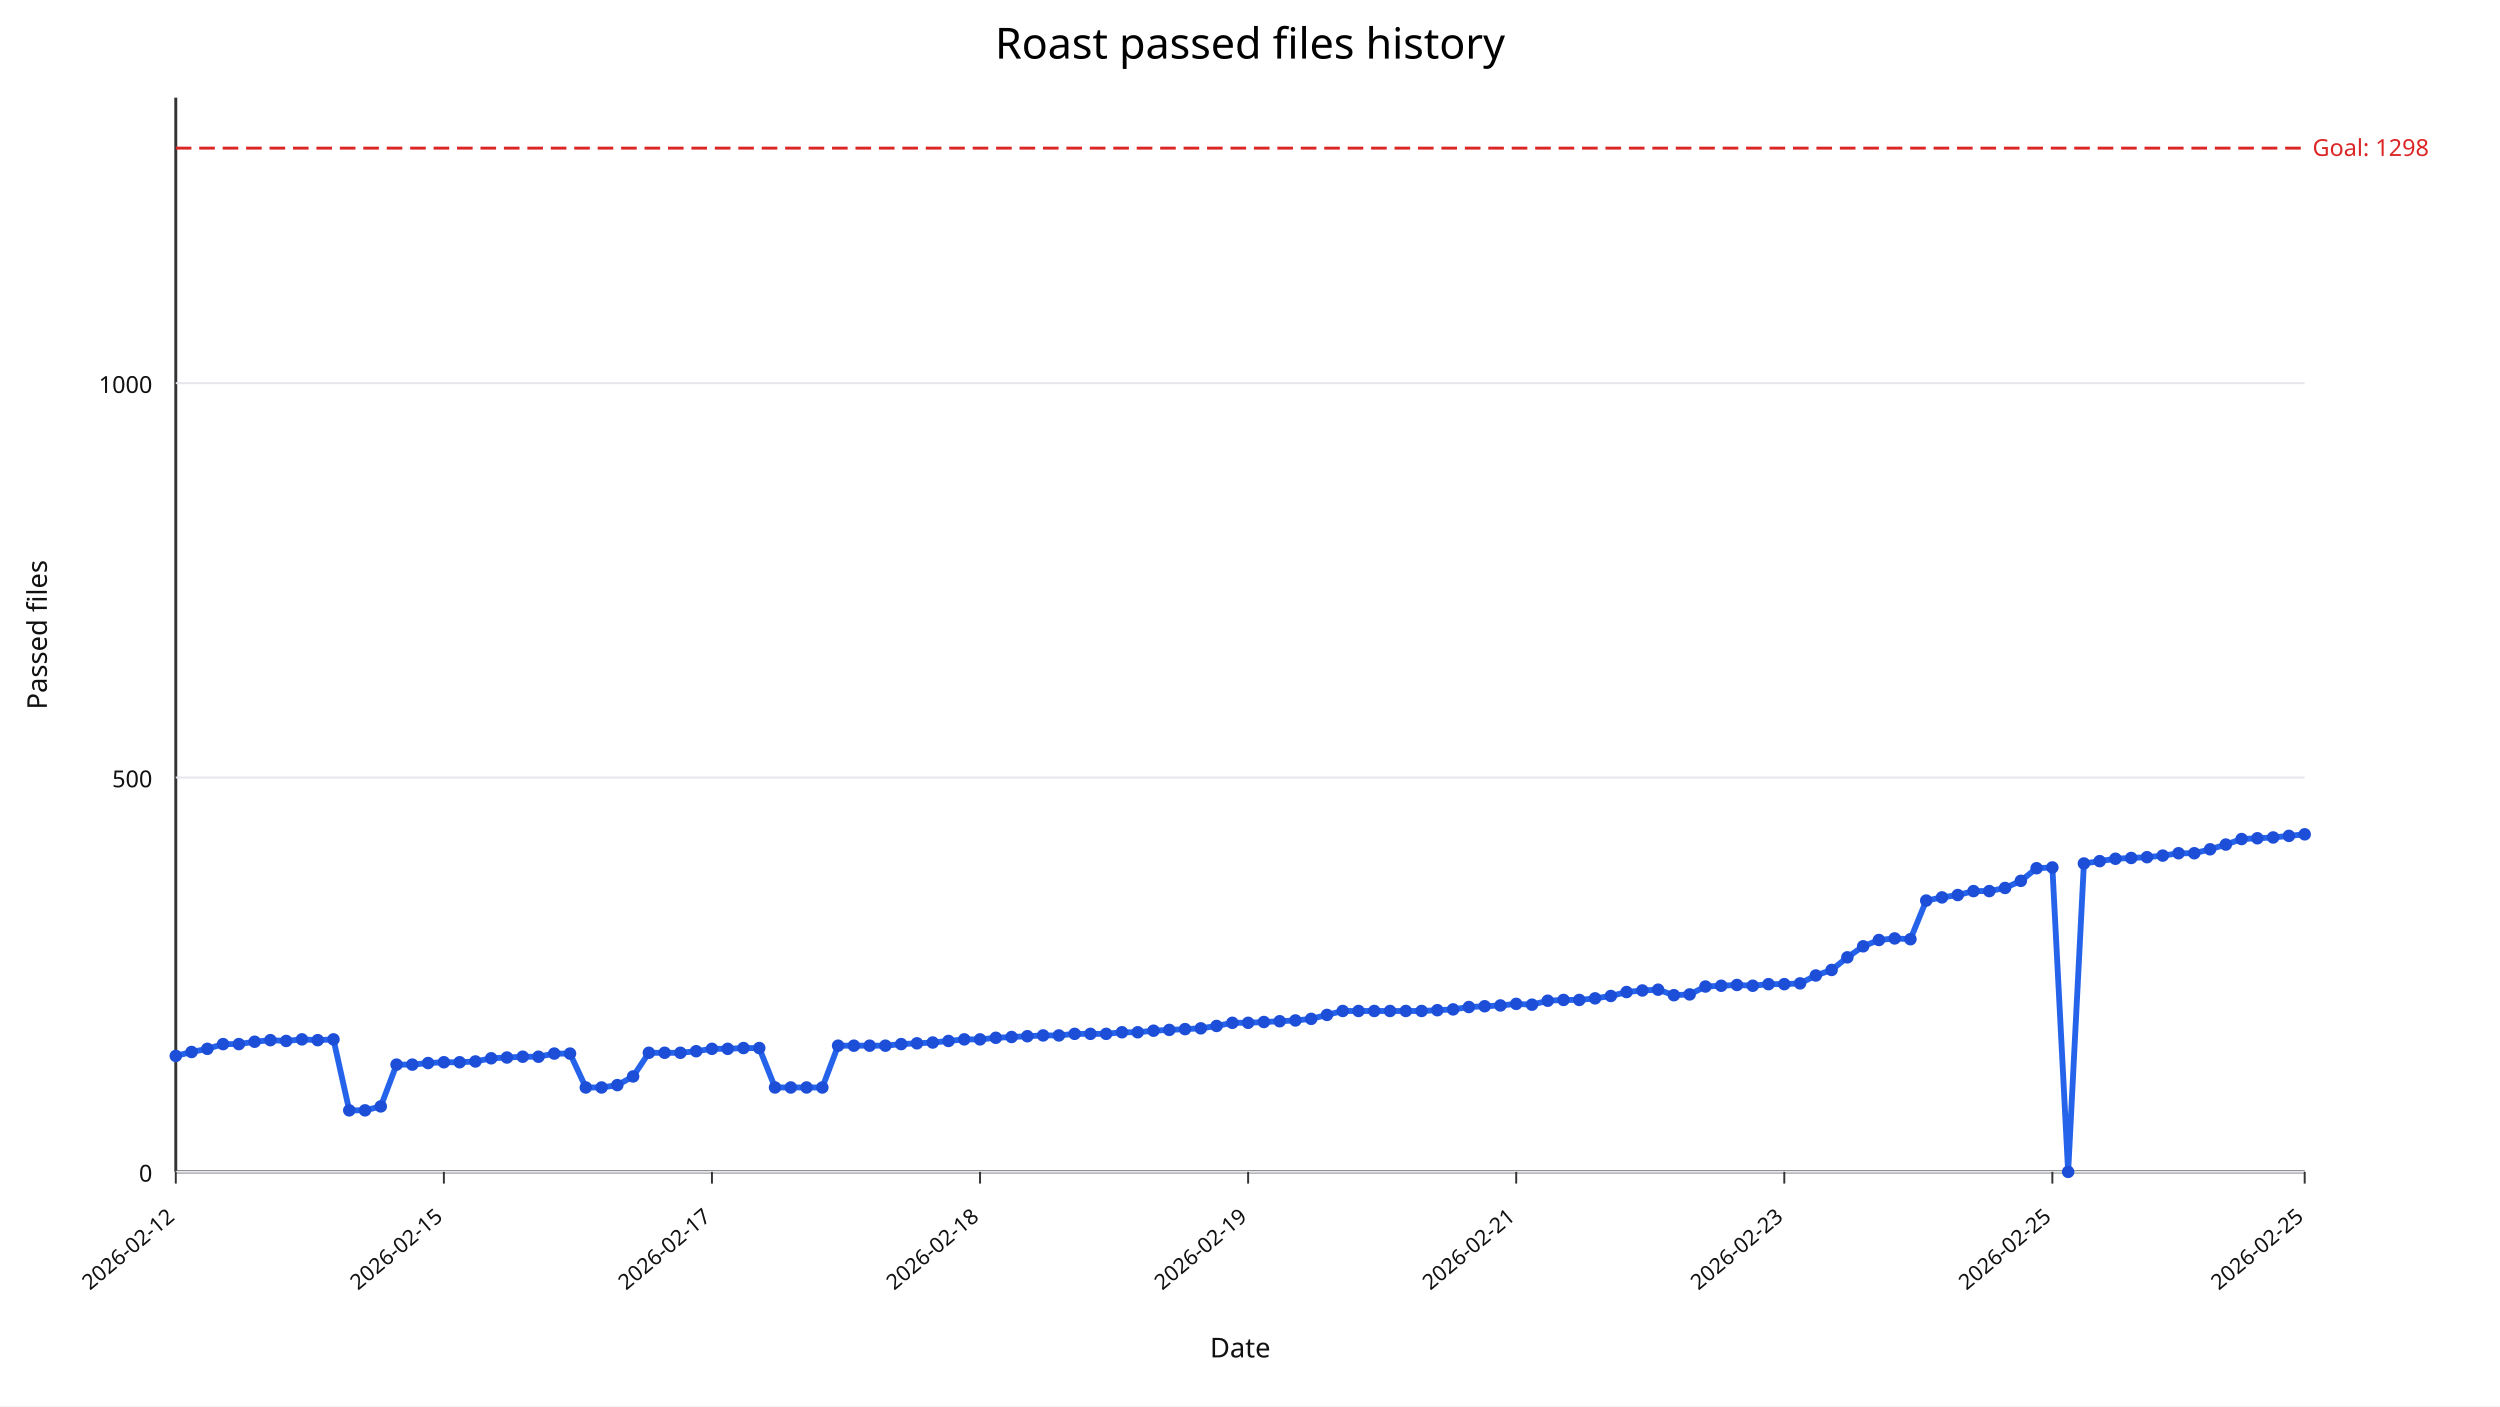
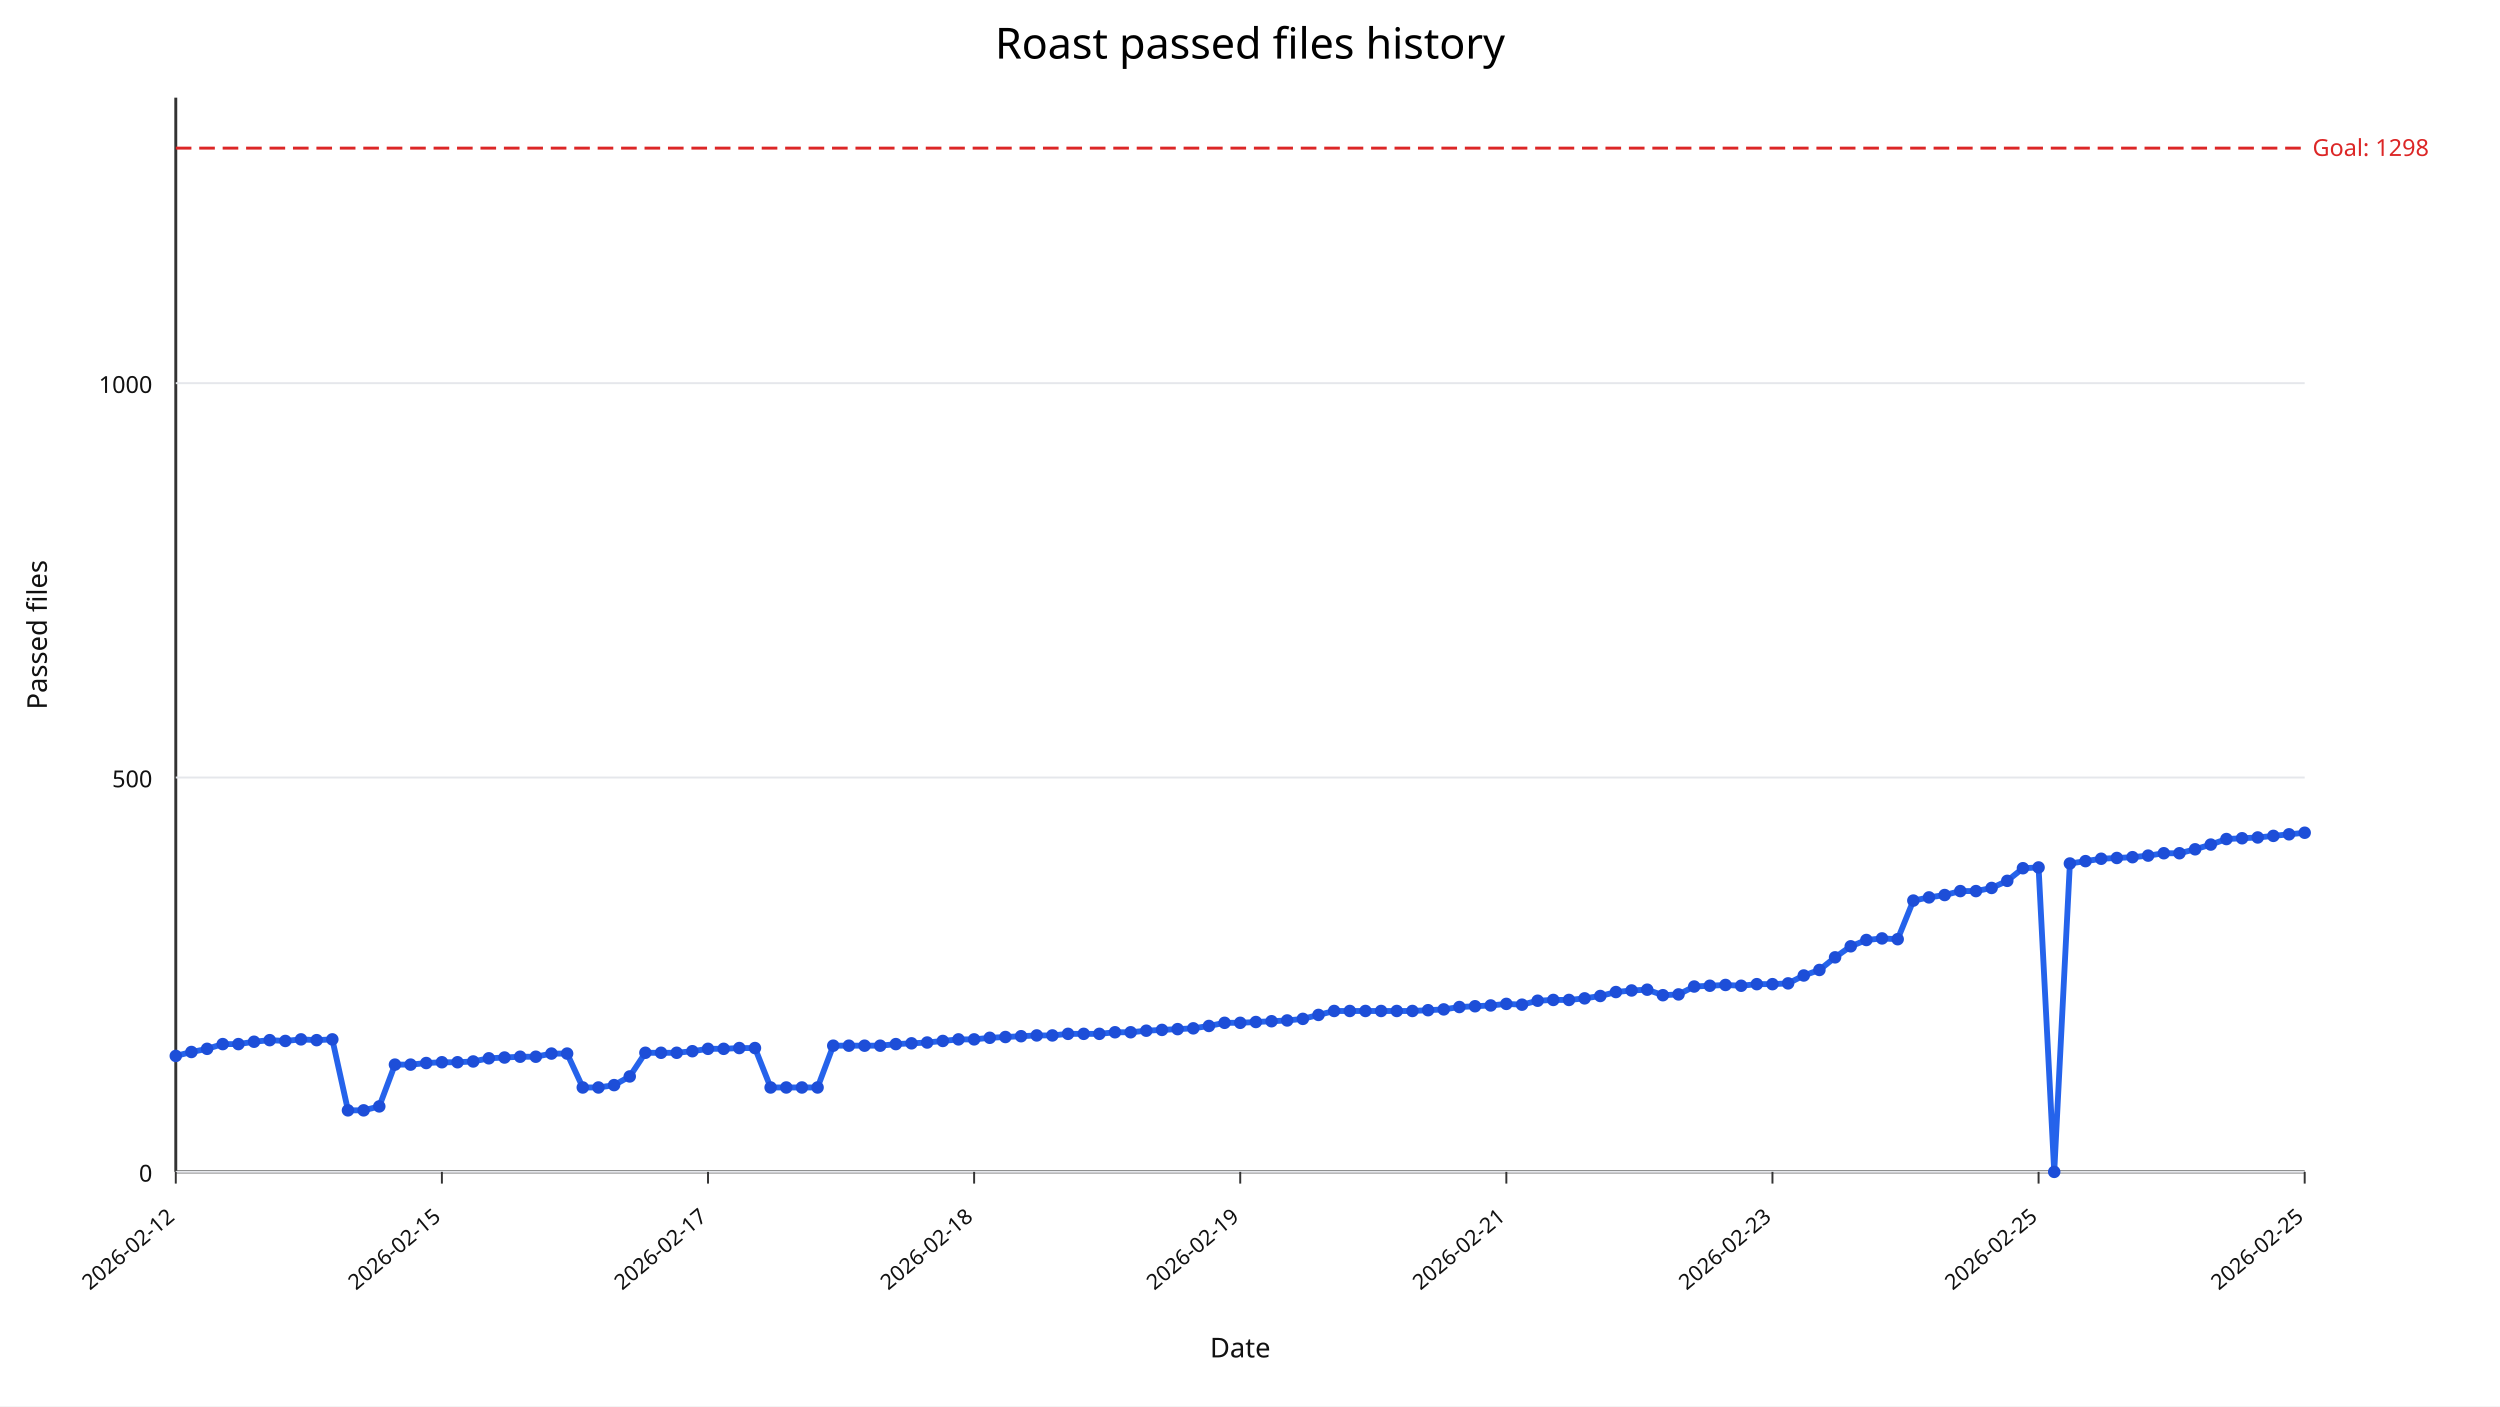
<svg xmlns="http://www.w3.org/2000/svg" width="1280" height="720" viewBox="0 0 1280 720">
  <rect width="100%" height="100%" fill="#ffffff" />
  <text x="640" y="30" text-anchor="middle" font-size="22" font-family="sans-serif">Roast passed files history</text>
  <line x1="90" y1="600" x2="1180" y2="600" stroke="#333" stroke-width="1.5" />
  <line x1="90" y1="50" x2="90" y2="600" stroke="#333" stroke-width="1.5" />
  <line x1="90" y1="600.00" x2="1180" y2="600.00" stroke="#e5e7eb" stroke-width="1" />
  <text x="78" y="605.00" text-anchor="end" font-size="12" fill="#111" font-family="sans-serif">0</text>
  <line x1="90" y1="398.09" x2="1180" y2="398.09" stroke="#e5e7eb" stroke-width="1" />
  <text x="78" y="403.09" text-anchor="end" font-size="12" fill="#111" font-family="sans-serif">500</text>
  <line x1="90" y1="196.18" x2="1180" y2="196.18" stroke="#e5e7eb" stroke-width="1" />
  <text x="78" y="201.18" text-anchor="end" font-size="12" fill="#111" font-family="sans-serif">1000</text>
  <line x1="90.00" y1="600" x2="90.00" y2="606" stroke="#333" stroke-width="1" />
  <text x="90.00" y="624" text-anchor="end" font-size="11" fill="#111" transform="rotate(-40 90.00,624)" font-family="sans-serif">2026-02-12</text>
-   <line x1="227.26" y1="600" x2="227.26" y2="606" stroke="#333" stroke-width="1" />
-   <text x="227.26" y="624" text-anchor="end" font-size="11" fill="#111" transform="rotate(-40 227.26,624)" font-family="sans-serif">2026-02-15</text>
-   <line x1="364.52" y1="600" x2="364.52" y2="606" stroke="#333" stroke-width="1" />
-   <text x="364.52" y="624" text-anchor="end" font-size="11" fill="#111" transform="rotate(-40 364.52,624)" font-family="sans-serif">2026-02-17</text>
-   <line x1="501.78" y1="600" x2="501.78" y2="606" stroke="#333" stroke-width="1" />
-   <text x="501.78" y="624" text-anchor="end" font-size="11" fill="#111" transform="rotate(-40 501.78,624)" font-family="sans-serif">2026-02-18</text>
-   <line x1="639.04" y1="600" x2="639.04" y2="606" stroke="#333" stroke-width="1" />
-   <text x="639.04" y="624" text-anchor="end" font-size="11" fill="#111" transform="rotate(-40 639.04,624)" font-family="sans-serif">2026-02-19</text>
-   <line x1="776.30" y1="600" x2="776.30" y2="606" stroke="#333" stroke-width="1" />
-   <text x="776.30" y="624" text-anchor="end" font-size="11" fill="#111" transform="rotate(-40 776.30,624)" font-family="sans-serif">2026-02-21</text>
-   <line x1="913.56" y1="600" x2="913.56" y2="606" stroke="#333" stroke-width="1" />
-   <text x="913.56" y="624" text-anchor="end" font-size="11" fill="#111" transform="rotate(-40 913.56,624)" font-family="sans-serif">2026-02-23</text>
-   <line x1="1050.81" y1="600" x2="1050.81" y2="606" stroke="#333" stroke-width="1" />
-   <text x="1050.81" y="624" text-anchor="end" font-size="11" fill="#111" transform="rotate(-40 1050.81,624)" font-family="sans-serif">2026-02-25</text>
+   <line x1="226.25" y1="600" x2="226.25" y2="606" stroke="#333" stroke-width="1" />
+   <text x="226.25" y="624" text-anchor="end" font-size="11" fill="#111" transform="rotate(-40 226.25,624)" font-family="sans-serif">2026-02-15</text>
+   <line x1="362.50" y1="600" x2="362.50" y2="606" stroke="#333" stroke-width="1" />
+   <text x="362.50" y="624" text-anchor="end" font-size="11" fill="#111" transform="rotate(-40 362.50,624)" font-family="sans-serif">2026-02-17</text>
+   <line x1="498.75" y1="600" x2="498.75" y2="606" stroke="#333" stroke-width="1" />
+   <text x="498.75" y="624" text-anchor="end" font-size="11" fill="#111" transform="rotate(-40 498.75,624)" font-family="sans-serif">2026-02-18</text>
+   <line x1="635.00" y1="600" x2="635.00" y2="606" stroke="#333" stroke-width="1" />
+   <text x="635.00" y="624" text-anchor="end" font-size="11" fill="#111" transform="rotate(-40 635.00,624)" font-family="sans-serif">2026-02-19</text>
+   <line x1="771.25" y1="600" x2="771.25" y2="606" stroke="#333" stroke-width="1" />
+   <text x="771.25" y="624" text-anchor="end" font-size="11" fill="#111" transform="rotate(-40 771.25,624)" font-family="sans-serif">2026-02-21</text>
+   <line x1="907.50" y1="600" x2="907.50" y2="606" stroke="#333" stroke-width="1" />
+   <text x="907.50" y="624" text-anchor="end" font-size="11" fill="#111" transform="rotate(-40 907.50,624)" font-family="sans-serif">2026-02-23</text>
+   <line x1="1043.75" y1="600" x2="1043.75" y2="606" stroke="#333" stroke-width="1" />
+   <text x="1043.75" y="624" text-anchor="end" font-size="11" fill="#111" transform="rotate(-40 1043.75,624)" font-family="sans-serif">2026-02-25</text>
  <line x1="1180.00" y1="600" x2="1180.00" y2="606" stroke="#333" stroke-width="1" />
  <text x="1180.00" y="624" text-anchor="end" font-size="11" fill="#111" transform="rotate(-40 1180.00,624)" font-family="sans-serif">2026-02-25</text>
  <line x1="90" y1="75.84" x2="1180" y2="75.84" stroke="#dc2626" stroke-width="1.5" stroke-dasharray="8,4" />
  <text x="1184" y="79.84" font-size="12" fill="#dc2626" font-family="sans-serif">Goal: 1298</text>
-   <polyline fill="none" stroke="#2563eb" stroke-width="3" points="90.00,540.64 98.07,538.62 106.15,537.00 114.22,534.58 122.30,534.58 130.37,533.37 138.44,532.56 146.52,532.97 154.59,532.16 162.67,532.56 170.74,532.16 178.81,568.50 186.89,568.50 194.96,566.48 203.04,545.08 211.11,545.08 219.19,544.27 227.26,543.87 235.33,543.87 243.41,543.47 251.48,541.85 259.56,541.45 267.63,541.04 275.70,541.04 283.78,539.43 291.85,539.43 299.93,556.79 308.00,556.79 316.07,555.58 324.15,551.14 332.22,539.02 340.30,539.02 348.37,539.02 356.44,538.22 364.52,537.00 372.59,537.00 380.67,536.60 388.74,536.60 396.81,556.79 404.89,556.79 412.96,556.79 421.04,556.79 429.11,535.39 437.19,535.39 445.26,535.39 453.33,535.39 461.41,534.58 469.48,534.18 477.56,533.77 485.63,532.97 493.70,532.16 501.78,532.16 509.85,531.35 517.93,530.95 526.00,530.54 534.07,530.14 542.15,530.14 550.22,529.33 558.30,529.33 566.37,529.33 574.44,528.52 582.52,528.52 590.59,527.72 598.67,527.31 606.74,526.91 614.81,526.51 622.89,525.29 630.96,523.68 639.04,523.68 647.11,523.27 655.19,522.87 663.26,522.47 671.33,521.66 679.41,519.64 687.48,517.62 695.56,517.62 703.63,517.62 711.70,517.62 719.78,517.62 727.85,517.62 735.93,517.22 744.00,516.81 752.07,515.60 760.15,515.20 768.22,514.79 776.30,513.99 784.37,514.39 792.44,512.37 800.52,511.97 808.59,511.97 816.67,511.16 824.74,509.95 832.81,507.93 840.89,507.12 848.96,506.72 857.04,509.54 865.11,509.14 873.19,505.10 881.26,504.70 889.33,504.30 897.41,504.70 905.48,503.89 913.56,503.89 921.63,503.49 929.70,499.45 937.78,496.62 945.85,490.16 953.93,484.51 962.00,481.28 970.07,480.47 978.15,480.87 986.22,461.09 994.30,459.47 1002.37,458.26 1010.44,456.24 1018.52,456.24 1026.59,454.63 1034.67,450.99 1042.74,444.53 1050.81,444.13 1058.89,600.00 1066.96,442.11 1075.04,440.90 1083.11,439.68 1091.19,439.28 1099.26,438.88 1107.33,438.07 1115.41,436.86 1123.48,436.86 1131.56,434.84 1139.63,432.42 1147.70,429.59 1155.78,429.19 1163.85,428.78 1171.93,427.97 1180.00,427.17" />
+   <polyline fill="none" stroke="#2563eb" stroke-width="3" points="90.00,540.64 98.01,538.62 106.03,537.00 114.04,534.58 122.06,534.58 130.07,533.37 138.09,532.56 146.10,532.97 154.12,532.16 162.13,532.56 170.15,532.16 178.16,568.50 186.18,568.50 194.19,566.48 202.21,545.08 210.22,545.08 218.24,544.27 226.25,543.87 234.26,543.87 242.28,543.47 250.29,541.85 258.31,541.45 266.32,541.04 274.34,541.04 282.35,539.43 290.37,539.43 298.38,556.79 306.40,556.79 314.41,555.58 322.43,551.14 330.44,539.02 338.46,539.02 346.47,539.02 354.49,538.22 362.50,537.00 370.51,537.00 378.53,536.60 386.54,536.60 394.56,556.79 402.57,556.79 410.59,556.79 418.60,556.79 426.62,535.39 434.63,535.39 442.65,535.39 450.66,535.39 458.68,534.58 466.69,534.18 474.71,533.77 482.72,532.97 490.74,532.16 498.75,532.16 506.76,531.35 514.78,530.95 522.79,530.54 530.81,530.14 538.82,530.14 546.84,529.33 554.85,529.33 562.87,529.33 570.88,528.52 578.90,528.52 586.91,527.72 594.93,527.31 602.94,526.91 610.96,526.51 618.97,525.29 626.99,523.68 635.00,523.68 643.01,523.27 651.03,522.87 659.04,522.47 667.06,521.66 675.07,519.64 683.09,517.62 691.10,517.62 699.12,517.62 707.13,517.62 715.15,517.62 723.16,517.62 731.18,517.22 739.19,516.81 747.21,515.60 755.22,515.20 763.24,514.79 771.25,513.99 779.26,514.39 787.28,512.37 795.29,511.97 803.31,511.97 811.32,511.16 819.34,509.95 827.35,507.93 835.37,507.12 843.38,506.72 851.40,509.54 859.41,509.14 867.43,505.10 875.44,504.70 883.46,504.30 891.47,504.70 899.49,503.89 907.50,503.89 915.51,503.49 923.53,499.45 931.54,496.62 939.56,490.16 947.57,484.51 955.59,481.28 963.60,480.47 971.62,480.87 979.63,461.09 987.65,459.47 995.66,458.26 1003.68,456.24 1011.69,456.24 1019.71,454.63 1027.72,450.99 1035.74,444.53 1043.75,444.13 1051.76,600.00 1059.78,442.11 1067.79,440.90 1075.81,439.68 1083.82,439.28 1091.84,438.88 1099.85,438.07 1107.87,436.86 1115.88,436.86 1123.90,434.84 1131.91,432.42 1139.93,429.59 1147.94,429.19 1155.96,428.78 1163.97,427.97 1171.99,427.17 1180.00,426.36" />
  <circle cx="90.00" cy="540.64" r="3.2" fill="#1d4ed8" />
-   <circle cx="98.07" cy="538.62" r="3.2" fill="#1d4ed8" />
-   <circle cx="106.15" cy="537.00" r="3.2" fill="#1d4ed8" />
-   <circle cx="114.22" cy="534.58" r="3.2" fill="#1d4ed8" />
-   <circle cx="122.30" cy="534.58" r="3.2" fill="#1d4ed8" />
-   <circle cx="130.37" cy="533.37" r="3.2" fill="#1d4ed8" />
-   <circle cx="138.44" cy="532.56" r="3.2" fill="#1d4ed8" />
-   <circle cx="146.52" cy="532.97" r="3.2" fill="#1d4ed8" />
-   <circle cx="154.59" cy="532.16" r="3.2" fill="#1d4ed8" />
-   <circle cx="162.67" cy="532.56" r="3.2" fill="#1d4ed8" />
-   <circle cx="170.74" cy="532.16" r="3.2" fill="#1d4ed8" />
-   <circle cx="178.81" cy="568.50" r="3.2" fill="#1d4ed8" />
-   <circle cx="186.89" cy="568.50" r="3.2" fill="#1d4ed8" />
-   <circle cx="194.96" cy="566.48" r="3.2" fill="#1d4ed8" />
-   <circle cx="203.04" cy="545.08" r="3.2" fill="#1d4ed8" />
-   <circle cx="211.11" cy="545.08" r="3.2" fill="#1d4ed8" />
-   <circle cx="219.19" cy="544.27" r="3.2" fill="#1d4ed8" />
-   <circle cx="227.26" cy="543.87" r="3.2" fill="#1d4ed8" />
-   <circle cx="235.33" cy="543.87" r="3.2" fill="#1d4ed8" />
-   <circle cx="243.41" cy="543.47" r="3.2" fill="#1d4ed8" />
-   <circle cx="251.48" cy="541.85" r="3.2" fill="#1d4ed8" />
-   <circle cx="259.56" cy="541.45" r="3.2" fill="#1d4ed8" />
-   <circle cx="267.63" cy="541.04" r="3.2" fill="#1d4ed8" />
-   <circle cx="275.70" cy="541.04" r="3.2" fill="#1d4ed8" />
-   <circle cx="283.78" cy="539.43" r="3.2" fill="#1d4ed8" />
-   <circle cx="291.85" cy="539.43" r="3.2" fill="#1d4ed8" />
-   <circle cx="299.93" cy="556.79" r="3.2" fill="#1d4ed8" />
-   <circle cx="308.00" cy="556.79" r="3.2" fill="#1d4ed8" />
-   <circle cx="316.07" cy="555.58" r="3.2" fill="#1d4ed8" />
-   <circle cx="324.15" cy="551.14" r="3.2" fill="#1d4ed8" />
-   <circle cx="332.22" cy="539.02" r="3.2" fill="#1d4ed8" />
-   <circle cx="340.30" cy="539.02" r="3.2" fill="#1d4ed8" />
-   <circle cx="348.37" cy="539.02" r="3.2" fill="#1d4ed8" />
-   <circle cx="356.44" cy="538.22" r="3.2" fill="#1d4ed8" />
-   <circle cx="364.52" cy="537.00" r="3.2" fill="#1d4ed8" />
-   <circle cx="372.59" cy="537.00" r="3.2" fill="#1d4ed8" />
-   <circle cx="380.67" cy="536.60" r="3.2" fill="#1d4ed8" />
-   <circle cx="388.74" cy="536.60" r="3.2" fill="#1d4ed8" />
-   <circle cx="396.81" cy="556.79" r="3.2" fill="#1d4ed8" />
-   <circle cx="404.89" cy="556.79" r="3.2" fill="#1d4ed8" />
-   <circle cx="412.96" cy="556.79" r="3.2" fill="#1d4ed8" />
-   <circle cx="421.04" cy="556.79" r="3.2" fill="#1d4ed8" />
-   <circle cx="429.11" cy="535.39" r="3.2" fill="#1d4ed8" />
-   <circle cx="437.19" cy="535.39" r="3.2" fill="#1d4ed8" />
-   <circle cx="445.26" cy="535.39" r="3.2" fill="#1d4ed8" />
-   <circle cx="453.33" cy="535.39" r="3.2" fill="#1d4ed8" />
-   <circle cx="461.41" cy="534.58" r="3.2" fill="#1d4ed8" />
-   <circle cx="469.48" cy="534.18" r="3.2" fill="#1d4ed8" />
-   <circle cx="477.56" cy="533.77" r="3.2" fill="#1d4ed8" />
-   <circle cx="485.63" cy="532.97" r="3.2" fill="#1d4ed8" />
-   <circle cx="493.70" cy="532.16" r="3.2" fill="#1d4ed8" />
-   <circle cx="501.78" cy="532.16" r="3.2" fill="#1d4ed8" />
-   <circle cx="509.85" cy="531.35" r="3.2" fill="#1d4ed8" />
-   <circle cx="517.93" cy="530.95" r="3.2" fill="#1d4ed8" />
-   <circle cx="526.00" cy="530.54" r="3.2" fill="#1d4ed8" />
-   <circle cx="534.07" cy="530.14" r="3.2" fill="#1d4ed8" />
-   <circle cx="542.15" cy="530.14" r="3.2" fill="#1d4ed8" />
-   <circle cx="550.22" cy="529.33" r="3.2" fill="#1d4ed8" />
-   <circle cx="558.30" cy="529.33" r="3.2" fill="#1d4ed8" />
-   <circle cx="566.37" cy="529.33" r="3.2" fill="#1d4ed8" />
-   <circle cx="574.44" cy="528.52" r="3.2" fill="#1d4ed8" />
-   <circle cx="582.52" cy="528.52" r="3.2" fill="#1d4ed8" />
-   <circle cx="590.59" cy="527.72" r="3.2" fill="#1d4ed8" />
-   <circle cx="598.67" cy="527.31" r="3.2" fill="#1d4ed8" />
-   <circle cx="606.74" cy="526.91" r="3.2" fill="#1d4ed8" />
-   <circle cx="614.81" cy="526.51" r="3.2" fill="#1d4ed8" />
-   <circle cx="622.89" cy="525.29" r="3.2" fill="#1d4ed8" />
-   <circle cx="630.96" cy="523.68" r="3.2" fill="#1d4ed8" />
-   <circle cx="639.04" cy="523.68" r="3.2" fill="#1d4ed8" />
-   <circle cx="647.11" cy="523.27" r="3.2" fill="#1d4ed8" />
-   <circle cx="655.19" cy="522.87" r="3.2" fill="#1d4ed8" />
-   <circle cx="663.26" cy="522.47" r="3.2" fill="#1d4ed8" />
-   <circle cx="671.33" cy="521.66" r="3.2" fill="#1d4ed8" />
-   <circle cx="679.41" cy="519.64" r="3.2" fill="#1d4ed8" />
-   <circle cx="687.48" cy="517.62" r="3.2" fill="#1d4ed8" />
-   <circle cx="695.56" cy="517.62" r="3.2" fill="#1d4ed8" />
-   <circle cx="703.63" cy="517.62" r="3.2" fill="#1d4ed8" />
-   <circle cx="711.70" cy="517.62" r="3.2" fill="#1d4ed8" />
-   <circle cx="719.78" cy="517.62" r="3.2" fill="#1d4ed8" />
-   <circle cx="727.85" cy="517.62" r="3.2" fill="#1d4ed8" />
-   <circle cx="735.93" cy="517.22" r="3.2" fill="#1d4ed8" />
-   <circle cx="744.00" cy="516.81" r="3.2" fill="#1d4ed8" />
-   <circle cx="752.07" cy="515.60" r="3.2" fill="#1d4ed8" />
-   <circle cx="760.15" cy="515.20" r="3.2" fill="#1d4ed8" />
-   <circle cx="768.22" cy="514.79" r="3.2" fill="#1d4ed8" />
-   <circle cx="776.30" cy="513.99" r="3.2" fill="#1d4ed8" />
-   <circle cx="784.37" cy="514.39" r="3.2" fill="#1d4ed8" />
-   <circle cx="792.44" cy="512.37" r="3.2" fill="#1d4ed8" />
-   <circle cx="800.52" cy="511.97" r="3.2" fill="#1d4ed8" />
-   <circle cx="808.59" cy="511.97" r="3.2" fill="#1d4ed8" />
-   <circle cx="816.67" cy="511.16" r="3.2" fill="#1d4ed8" />
-   <circle cx="824.74" cy="509.95" r="3.2" fill="#1d4ed8" />
-   <circle cx="832.81" cy="507.93" r="3.2" fill="#1d4ed8" />
-   <circle cx="840.89" cy="507.12" r="3.2" fill="#1d4ed8" />
-   <circle cx="848.96" cy="506.72" r="3.2" fill="#1d4ed8" />
-   <circle cx="857.04" cy="509.54" r="3.2" fill="#1d4ed8" />
-   <circle cx="865.11" cy="509.14" r="3.2" fill="#1d4ed8" />
-   <circle cx="873.19" cy="505.10" r="3.2" fill="#1d4ed8" />
-   <circle cx="881.26" cy="504.70" r="3.2" fill="#1d4ed8" />
-   <circle cx="889.33" cy="504.30" r="3.2" fill="#1d4ed8" />
-   <circle cx="897.41" cy="504.70" r="3.2" fill="#1d4ed8" />
-   <circle cx="905.48" cy="503.89" r="3.2" fill="#1d4ed8" />
-   <circle cx="913.56" cy="503.89" r="3.2" fill="#1d4ed8" />
-   <circle cx="921.63" cy="503.49" r="3.2" fill="#1d4ed8" />
-   <circle cx="929.70" cy="499.45" r="3.2" fill="#1d4ed8" />
-   <circle cx="937.78" cy="496.62" r="3.2" fill="#1d4ed8" />
-   <circle cx="945.85" cy="490.16" r="3.2" fill="#1d4ed8" />
-   <circle cx="953.93" cy="484.51" r="3.2" fill="#1d4ed8" />
-   <circle cx="962.00" cy="481.28" r="3.2" fill="#1d4ed8" />
-   <circle cx="970.07" cy="480.47" r="3.2" fill="#1d4ed8" />
-   <circle cx="978.15" cy="480.87" r="3.2" fill="#1d4ed8" />
-   <circle cx="986.22" cy="461.09" r="3.2" fill="#1d4ed8" />
-   <circle cx="994.30" cy="459.47" r="3.2" fill="#1d4ed8" />
-   <circle cx="1002.37" cy="458.26" r="3.2" fill="#1d4ed8" />
-   <circle cx="1010.44" cy="456.24" r="3.2" fill="#1d4ed8" />
-   <circle cx="1018.52" cy="456.24" r="3.2" fill="#1d4ed8" />
-   <circle cx="1026.59" cy="454.63" r="3.2" fill="#1d4ed8" />
-   <circle cx="1034.67" cy="450.99" r="3.2" fill="#1d4ed8" />
-   <circle cx="1042.74" cy="444.53" r="3.2" fill="#1d4ed8" />
-   <circle cx="1050.81" cy="444.13" r="3.2" fill="#1d4ed8" />
-   <circle cx="1058.89" cy="600.00" r="3.2" fill="#1d4ed8" />
-   <circle cx="1066.96" cy="442.11" r="3.2" fill="#1d4ed8" />
-   <circle cx="1075.04" cy="440.90" r="3.2" fill="#1d4ed8" />
-   <circle cx="1083.11" cy="439.68" r="3.2" fill="#1d4ed8" />
-   <circle cx="1091.19" cy="439.28" r="3.2" fill="#1d4ed8" />
-   <circle cx="1099.26" cy="438.88" r="3.2" fill="#1d4ed8" />
-   <circle cx="1107.33" cy="438.07" r="3.2" fill="#1d4ed8" />
-   <circle cx="1115.41" cy="436.86" r="3.2" fill="#1d4ed8" />
-   <circle cx="1123.48" cy="436.86" r="3.2" fill="#1d4ed8" />
-   <circle cx="1131.56" cy="434.84" r="3.2" fill="#1d4ed8" />
-   <circle cx="1139.63" cy="432.42" r="3.2" fill="#1d4ed8" />
-   <circle cx="1147.70" cy="429.59" r="3.2" fill="#1d4ed8" />
-   <circle cx="1155.78" cy="429.19" r="3.2" fill="#1d4ed8" />
-   <circle cx="1163.85" cy="428.78" r="3.2" fill="#1d4ed8" />
-   <circle cx="1171.93" cy="427.97" r="3.2" fill="#1d4ed8" />
-   <circle cx="1180.00" cy="427.17" r="3.2" fill="#1d4ed8" />
+   <circle cx="98.01" cy="538.62" r="3.2" fill="#1d4ed8" />
+   <circle cx="106.03" cy="537.00" r="3.2" fill="#1d4ed8" />
+   <circle cx="114.04" cy="534.58" r="3.2" fill="#1d4ed8" />
+   <circle cx="122.06" cy="534.58" r="3.2" fill="#1d4ed8" />
+   <circle cx="130.07" cy="533.37" r="3.2" fill="#1d4ed8" />
+   <circle cx="138.09" cy="532.56" r="3.2" fill="#1d4ed8" />
+   <circle cx="146.10" cy="532.97" r="3.2" fill="#1d4ed8" />
+   <circle cx="154.12" cy="532.16" r="3.2" fill="#1d4ed8" />
+   <circle cx="162.13" cy="532.56" r="3.2" fill="#1d4ed8" />
+   <circle cx="170.15" cy="532.16" r="3.2" fill="#1d4ed8" />
+   <circle cx="178.16" cy="568.50" r="3.2" fill="#1d4ed8" />
+   <circle cx="186.18" cy="568.50" r="3.2" fill="#1d4ed8" />
+   <circle cx="194.19" cy="566.48" r="3.2" fill="#1d4ed8" />
+   <circle cx="202.21" cy="545.08" r="3.2" fill="#1d4ed8" />
+   <circle cx="210.22" cy="545.08" r="3.2" fill="#1d4ed8" />
+   <circle cx="218.24" cy="544.27" r="3.2" fill="#1d4ed8" />
+   <circle cx="226.25" cy="543.87" r="3.2" fill="#1d4ed8" />
+   <circle cx="234.26" cy="543.87" r="3.2" fill="#1d4ed8" />
+   <circle cx="242.28" cy="543.47" r="3.2" fill="#1d4ed8" />
+   <circle cx="250.29" cy="541.85" r="3.2" fill="#1d4ed8" />
+   <circle cx="258.31" cy="541.45" r="3.2" fill="#1d4ed8" />
+   <circle cx="266.32" cy="541.04" r="3.2" fill="#1d4ed8" />
+   <circle cx="274.34" cy="541.04" r="3.2" fill="#1d4ed8" />
+   <circle cx="282.35" cy="539.43" r="3.2" fill="#1d4ed8" />
+   <circle cx="290.37" cy="539.43" r="3.2" fill="#1d4ed8" />
+   <circle cx="298.38" cy="556.79" r="3.2" fill="#1d4ed8" />
+   <circle cx="306.40" cy="556.79" r="3.2" fill="#1d4ed8" />
+   <circle cx="314.41" cy="555.58" r="3.2" fill="#1d4ed8" />
+   <circle cx="322.43" cy="551.14" r="3.2" fill="#1d4ed8" />
+   <circle cx="330.44" cy="539.02" r="3.2" fill="#1d4ed8" />
+   <circle cx="338.46" cy="539.02" r="3.2" fill="#1d4ed8" />
+   <circle cx="346.47" cy="539.02" r="3.2" fill="#1d4ed8" />
+   <circle cx="354.49" cy="538.22" r="3.2" fill="#1d4ed8" />
+   <circle cx="362.50" cy="537.00" r="3.2" fill="#1d4ed8" />
+   <circle cx="370.51" cy="537.00" r="3.2" fill="#1d4ed8" />
+   <circle cx="378.53" cy="536.60" r="3.2" fill="#1d4ed8" />
+   <circle cx="386.54" cy="536.60" r="3.2" fill="#1d4ed8" />
+   <circle cx="394.56" cy="556.79" r="3.2" fill="#1d4ed8" />
+   <circle cx="402.57" cy="556.79" r="3.2" fill="#1d4ed8" />
+   <circle cx="410.59" cy="556.79" r="3.2" fill="#1d4ed8" />
+   <circle cx="418.60" cy="556.79" r="3.2" fill="#1d4ed8" />
+   <circle cx="426.62" cy="535.39" r="3.2" fill="#1d4ed8" />
+   <circle cx="434.63" cy="535.39" r="3.2" fill="#1d4ed8" />
+   <circle cx="442.65" cy="535.39" r="3.2" fill="#1d4ed8" />
+   <circle cx="450.66" cy="535.39" r="3.2" fill="#1d4ed8" />
+   <circle cx="458.68" cy="534.58" r="3.2" fill="#1d4ed8" />
+   <circle cx="466.69" cy="534.18" r="3.2" fill="#1d4ed8" />
+   <circle cx="474.71" cy="533.77" r="3.2" fill="#1d4ed8" />
+   <circle cx="482.72" cy="532.97" r="3.2" fill="#1d4ed8" />
+   <circle cx="490.74" cy="532.16" r="3.2" fill="#1d4ed8" />
+   <circle cx="498.75" cy="532.16" r="3.2" fill="#1d4ed8" />
+   <circle cx="506.76" cy="531.35" r="3.2" fill="#1d4ed8" />
+   <circle cx="514.78" cy="530.95" r="3.2" fill="#1d4ed8" />
+   <circle cx="522.79" cy="530.54" r="3.2" fill="#1d4ed8" />
+   <circle cx="530.81" cy="530.14" r="3.2" fill="#1d4ed8" />
+   <circle cx="538.82" cy="530.14" r="3.2" fill="#1d4ed8" />
+   <circle cx="546.84" cy="529.33" r="3.2" fill="#1d4ed8" />
+   <circle cx="554.85" cy="529.33" r="3.2" fill="#1d4ed8" />
+   <circle cx="562.87" cy="529.33" r="3.2" fill="#1d4ed8" />
+   <circle cx="570.88" cy="528.52" r="3.2" fill="#1d4ed8" />
+   <circle cx="578.90" cy="528.52" r="3.2" fill="#1d4ed8" />
+   <circle cx="586.91" cy="527.72" r="3.2" fill="#1d4ed8" />
+   <circle cx="594.93" cy="527.31" r="3.2" fill="#1d4ed8" />
+   <circle cx="602.94" cy="526.91" r="3.2" fill="#1d4ed8" />
+   <circle cx="610.96" cy="526.51" r="3.2" fill="#1d4ed8" />
+   <circle cx="618.97" cy="525.29" r="3.2" fill="#1d4ed8" />
+   <circle cx="626.99" cy="523.68" r="3.2" fill="#1d4ed8" />
+   <circle cx="635.00" cy="523.68" r="3.2" fill="#1d4ed8" />
+   <circle cx="643.01" cy="523.27" r="3.2" fill="#1d4ed8" />
+   <circle cx="651.03" cy="522.87" r="3.2" fill="#1d4ed8" />
+   <circle cx="659.04" cy="522.47" r="3.2" fill="#1d4ed8" />
+   <circle cx="667.06" cy="521.66" r="3.2" fill="#1d4ed8" />
+   <circle cx="675.07" cy="519.64" r="3.2" fill="#1d4ed8" />
+   <circle cx="683.09" cy="517.62" r="3.2" fill="#1d4ed8" />
+   <circle cx="691.10" cy="517.62" r="3.2" fill="#1d4ed8" />
+   <circle cx="699.12" cy="517.62" r="3.2" fill="#1d4ed8" />
+   <circle cx="707.13" cy="517.62" r="3.2" fill="#1d4ed8" />
+   <circle cx="715.15" cy="517.62" r="3.2" fill="#1d4ed8" />
+   <circle cx="723.16" cy="517.62" r="3.2" fill="#1d4ed8" />
+   <circle cx="731.18" cy="517.22" r="3.2" fill="#1d4ed8" />
+   <circle cx="739.19" cy="516.81" r="3.2" fill="#1d4ed8" />
+   <circle cx="747.21" cy="515.60" r="3.2" fill="#1d4ed8" />
+   <circle cx="755.22" cy="515.20" r="3.2" fill="#1d4ed8" />
+   <circle cx="763.24" cy="514.79" r="3.2" fill="#1d4ed8" />
+   <circle cx="771.25" cy="513.99" r="3.2" fill="#1d4ed8" />
+   <circle cx="779.26" cy="514.39" r="3.2" fill="#1d4ed8" />
+   <circle cx="787.28" cy="512.37" r="3.2" fill="#1d4ed8" />
+   <circle cx="795.29" cy="511.97" r="3.2" fill="#1d4ed8" />
+   <circle cx="803.31" cy="511.97" r="3.2" fill="#1d4ed8" />
+   <circle cx="811.32" cy="511.16" r="3.2" fill="#1d4ed8" />
+   <circle cx="819.34" cy="509.95" r="3.2" fill="#1d4ed8" />
+   <circle cx="827.35" cy="507.93" r="3.2" fill="#1d4ed8" />
+   <circle cx="835.37" cy="507.12" r="3.2" fill="#1d4ed8" />
+   <circle cx="843.38" cy="506.72" r="3.2" fill="#1d4ed8" />
+   <circle cx="851.40" cy="509.54" r="3.2" fill="#1d4ed8" />
+   <circle cx="859.41" cy="509.14" r="3.2" fill="#1d4ed8" />
+   <circle cx="867.43" cy="505.10" r="3.2" fill="#1d4ed8" />
+   <circle cx="875.44" cy="504.70" r="3.2" fill="#1d4ed8" />
+   <circle cx="883.46" cy="504.30" r="3.2" fill="#1d4ed8" />
+   <circle cx="891.47" cy="504.70" r="3.2" fill="#1d4ed8" />
+   <circle cx="899.49" cy="503.89" r="3.2" fill="#1d4ed8" />
+   <circle cx="907.50" cy="503.89" r="3.2" fill="#1d4ed8" />
+   <circle cx="915.51" cy="503.49" r="3.2" fill="#1d4ed8" />
+   <circle cx="923.53" cy="499.45" r="3.2" fill="#1d4ed8" />
+   <circle cx="931.54" cy="496.62" r="3.2" fill="#1d4ed8" />
+   <circle cx="939.56" cy="490.16" r="3.2" fill="#1d4ed8" />
+   <circle cx="947.57" cy="484.51" r="3.2" fill="#1d4ed8" />
+   <circle cx="955.59" cy="481.28" r="3.2" fill="#1d4ed8" />
+   <circle cx="963.60" cy="480.47" r="3.2" fill="#1d4ed8" />
+   <circle cx="971.62" cy="480.87" r="3.2" fill="#1d4ed8" />
+   <circle cx="979.63" cy="461.09" r="3.2" fill="#1d4ed8" />
+   <circle cx="987.65" cy="459.47" r="3.2" fill="#1d4ed8" />
+   <circle cx="995.66" cy="458.26" r="3.2" fill="#1d4ed8" />
+   <circle cx="1003.68" cy="456.24" r="3.2" fill="#1d4ed8" />
+   <circle cx="1011.69" cy="456.24" r="3.2" fill="#1d4ed8" />
+   <circle cx="1019.71" cy="454.63" r="3.2" fill="#1d4ed8" />
+   <circle cx="1027.72" cy="450.99" r="3.2" fill="#1d4ed8" />
+   <circle cx="1035.74" cy="444.53" r="3.2" fill="#1d4ed8" />
+   <circle cx="1043.75" cy="444.13" r="3.2" fill="#1d4ed8" />
+   <circle cx="1051.76" cy="600.00" r="3.2" fill="#1d4ed8" />
+   <circle cx="1059.78" cy="442.11" r="3.2" fill="#1d4ed8" />
+   <circle cx="1067.79" cy="440.90" r="3.2" fill="#1d4ed8" />
+   <circle cx="1075.81" cy="439.68" r="3.2" fill="#1d4ed8" />
+   <circle cx="1083.82" cy="439.28" r="3.2" fill="#1d4ed8" />
+   <circle cx="1091.84" cy="438.88" r="3.2" fill="#1d4ed8" />
+   <circle cx="1099.85" cy="438.07" r="3.2" fill="#1d4ed8" />
+   <circle cx="1107.87" cy="436.86" r="3.2" fill="#1d4ed8" />
+   <circle cx="1115.88" cy="436.86" r="3.2" fill="#1d4ed8" />
+   <circle cx="1123.90" cy="434.84" r="3.2" fill="#1d4ed8" />
+   <circle cx="1131.91" cy="432.42" r="3.2" fill="#1d4ed8" />
+   <circle cx="1139.93" cy="429.59" r="3.2" fill="#1d4ed8" />
+   <circle cx="1147.94" cy="429.19" r="3.2" fill="#1d4ed8" />
+   <circle cx="1155.96" cy="428.78" r="3.2" fill="#1d4ed8" />
+   <circle cx="1163.97" cy="427.97" r="3.2" fill="#1d4ed8" />
+   <circle cx="1171.99" cy="427.17" r="3.2" fill="#1d4ed8" />
+   <circle cx="1180.00" cy="426.36" r="3.2" fill="#1d4ed8" />
  <text x="635" y="695" text-anchor="middle" font-size="14" fill="#111" font-family="sans-serif">Date</text>
  <text x="24" y="325" text-anchor="middle" font-size="14" fill="#111" transform="rotate(-90 24,325)" font-family="sans-serif">Passed files</text>
</svg>
